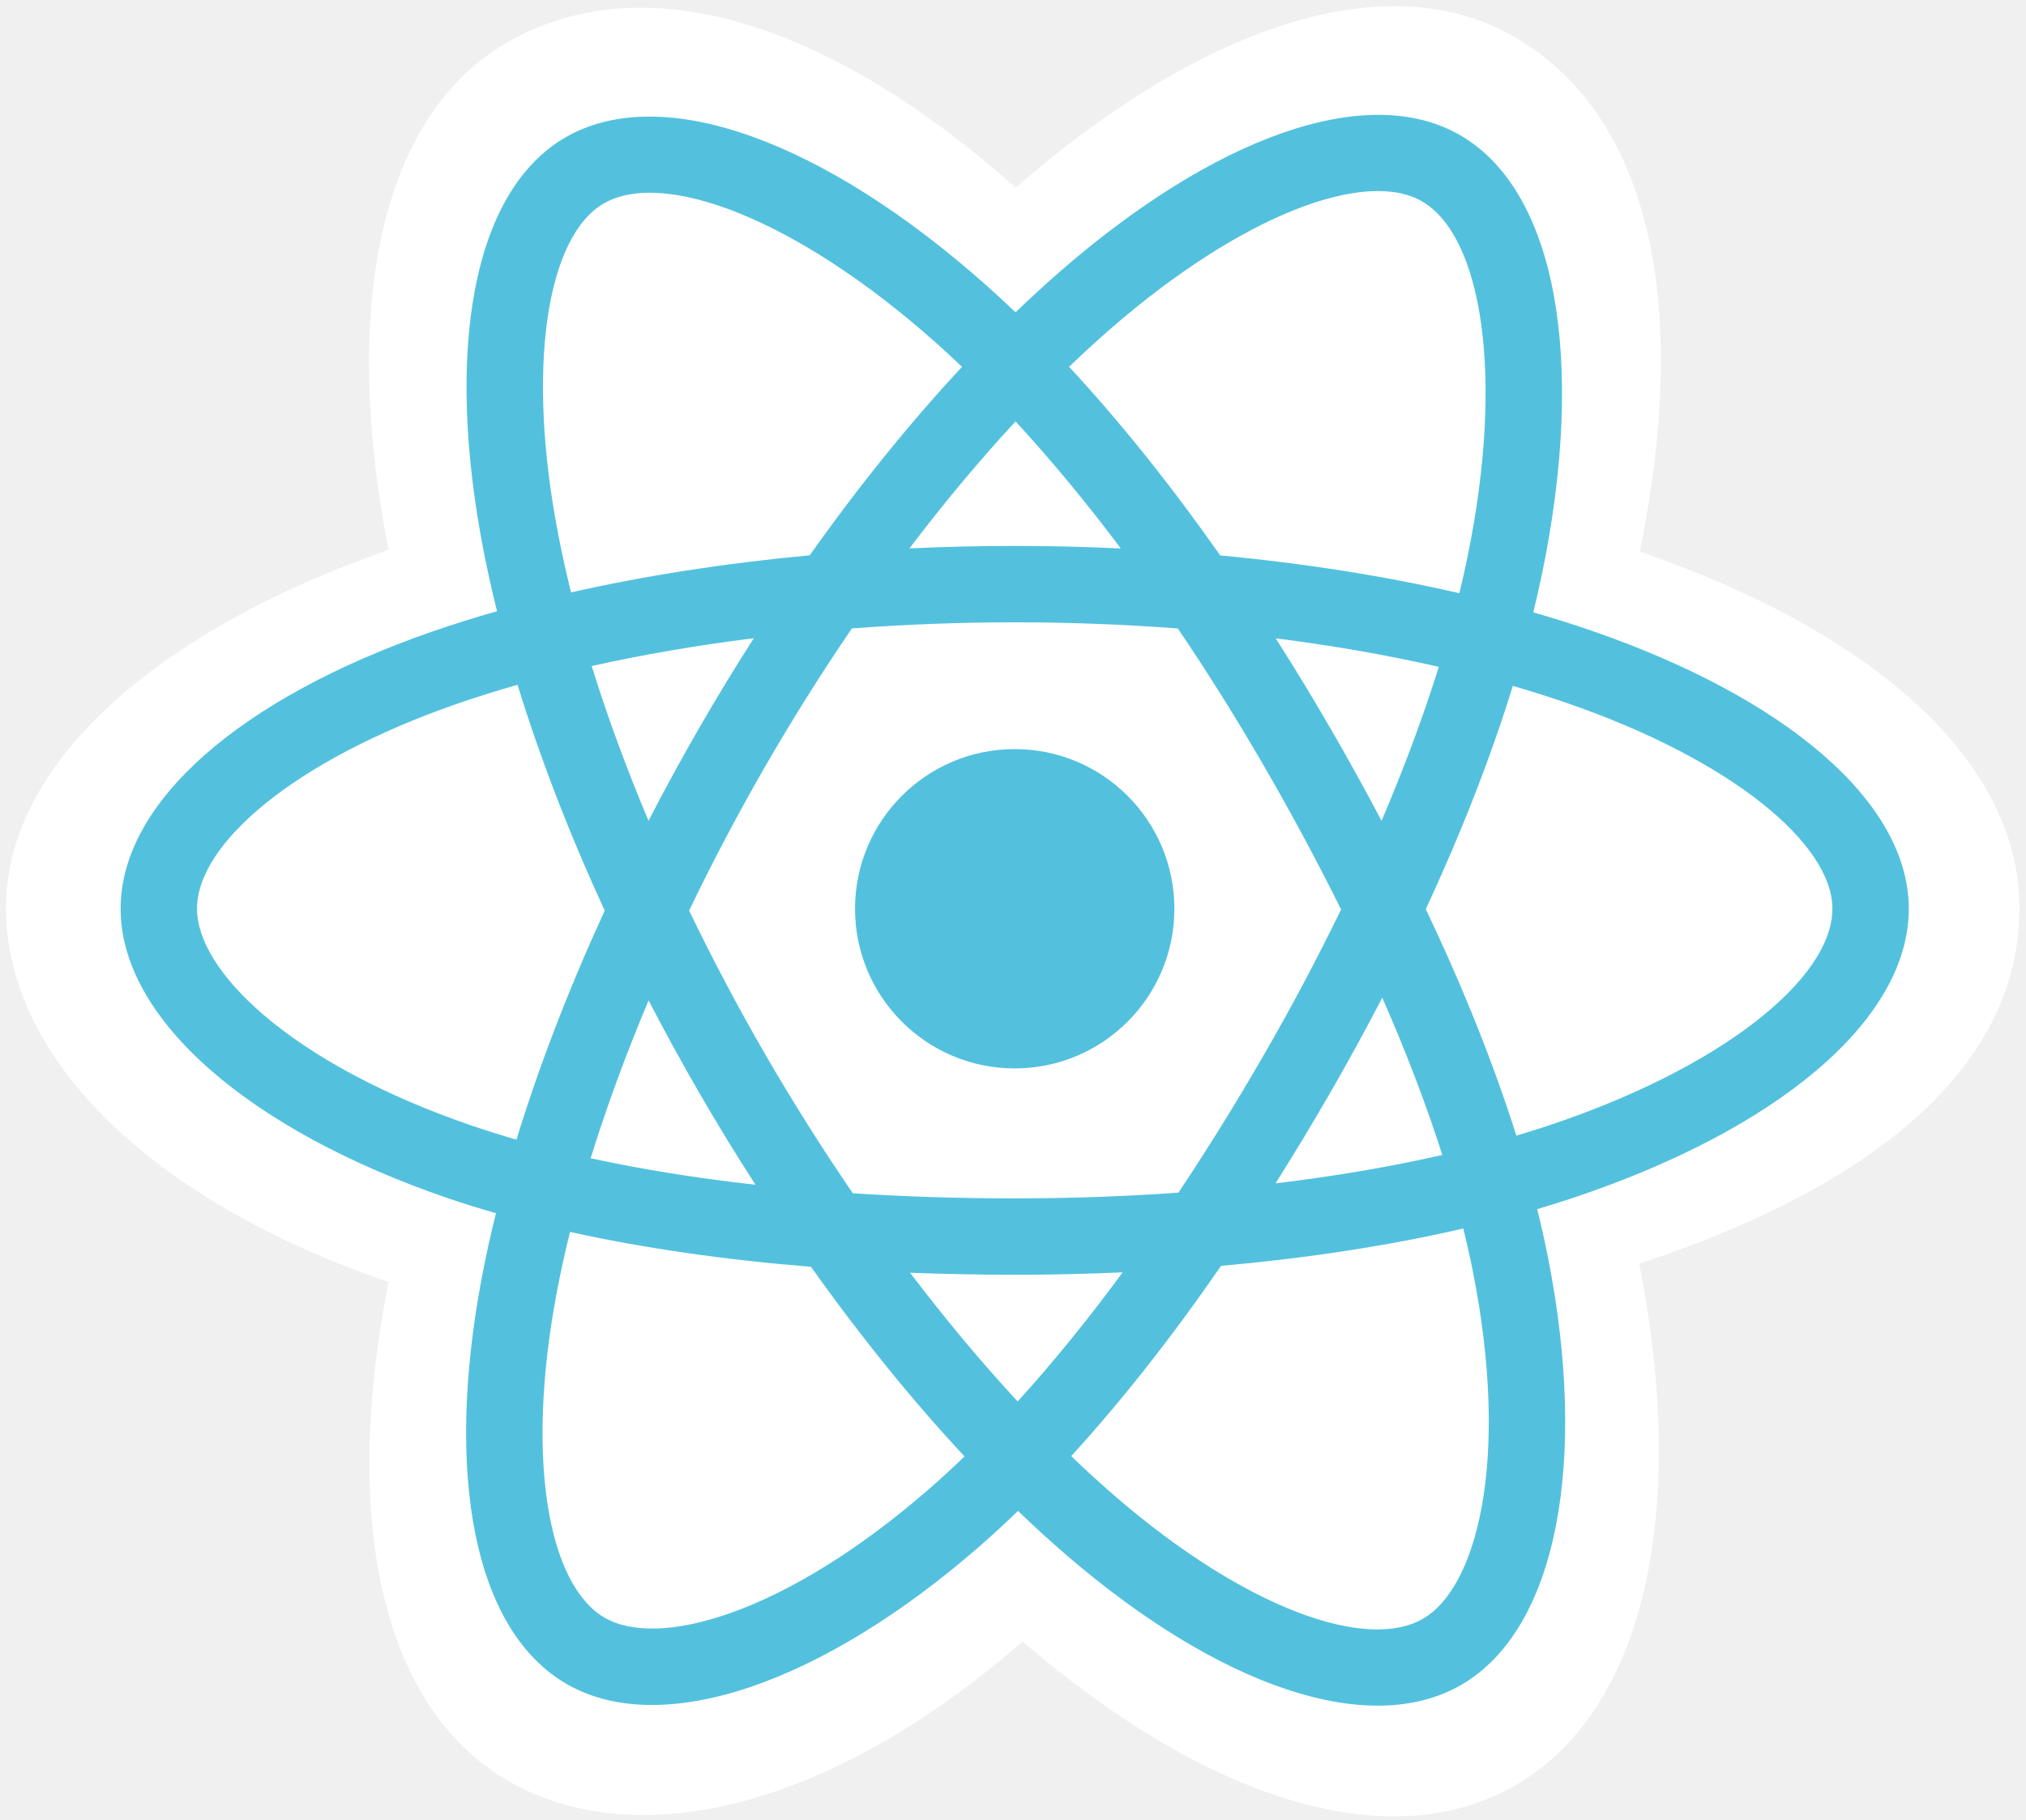
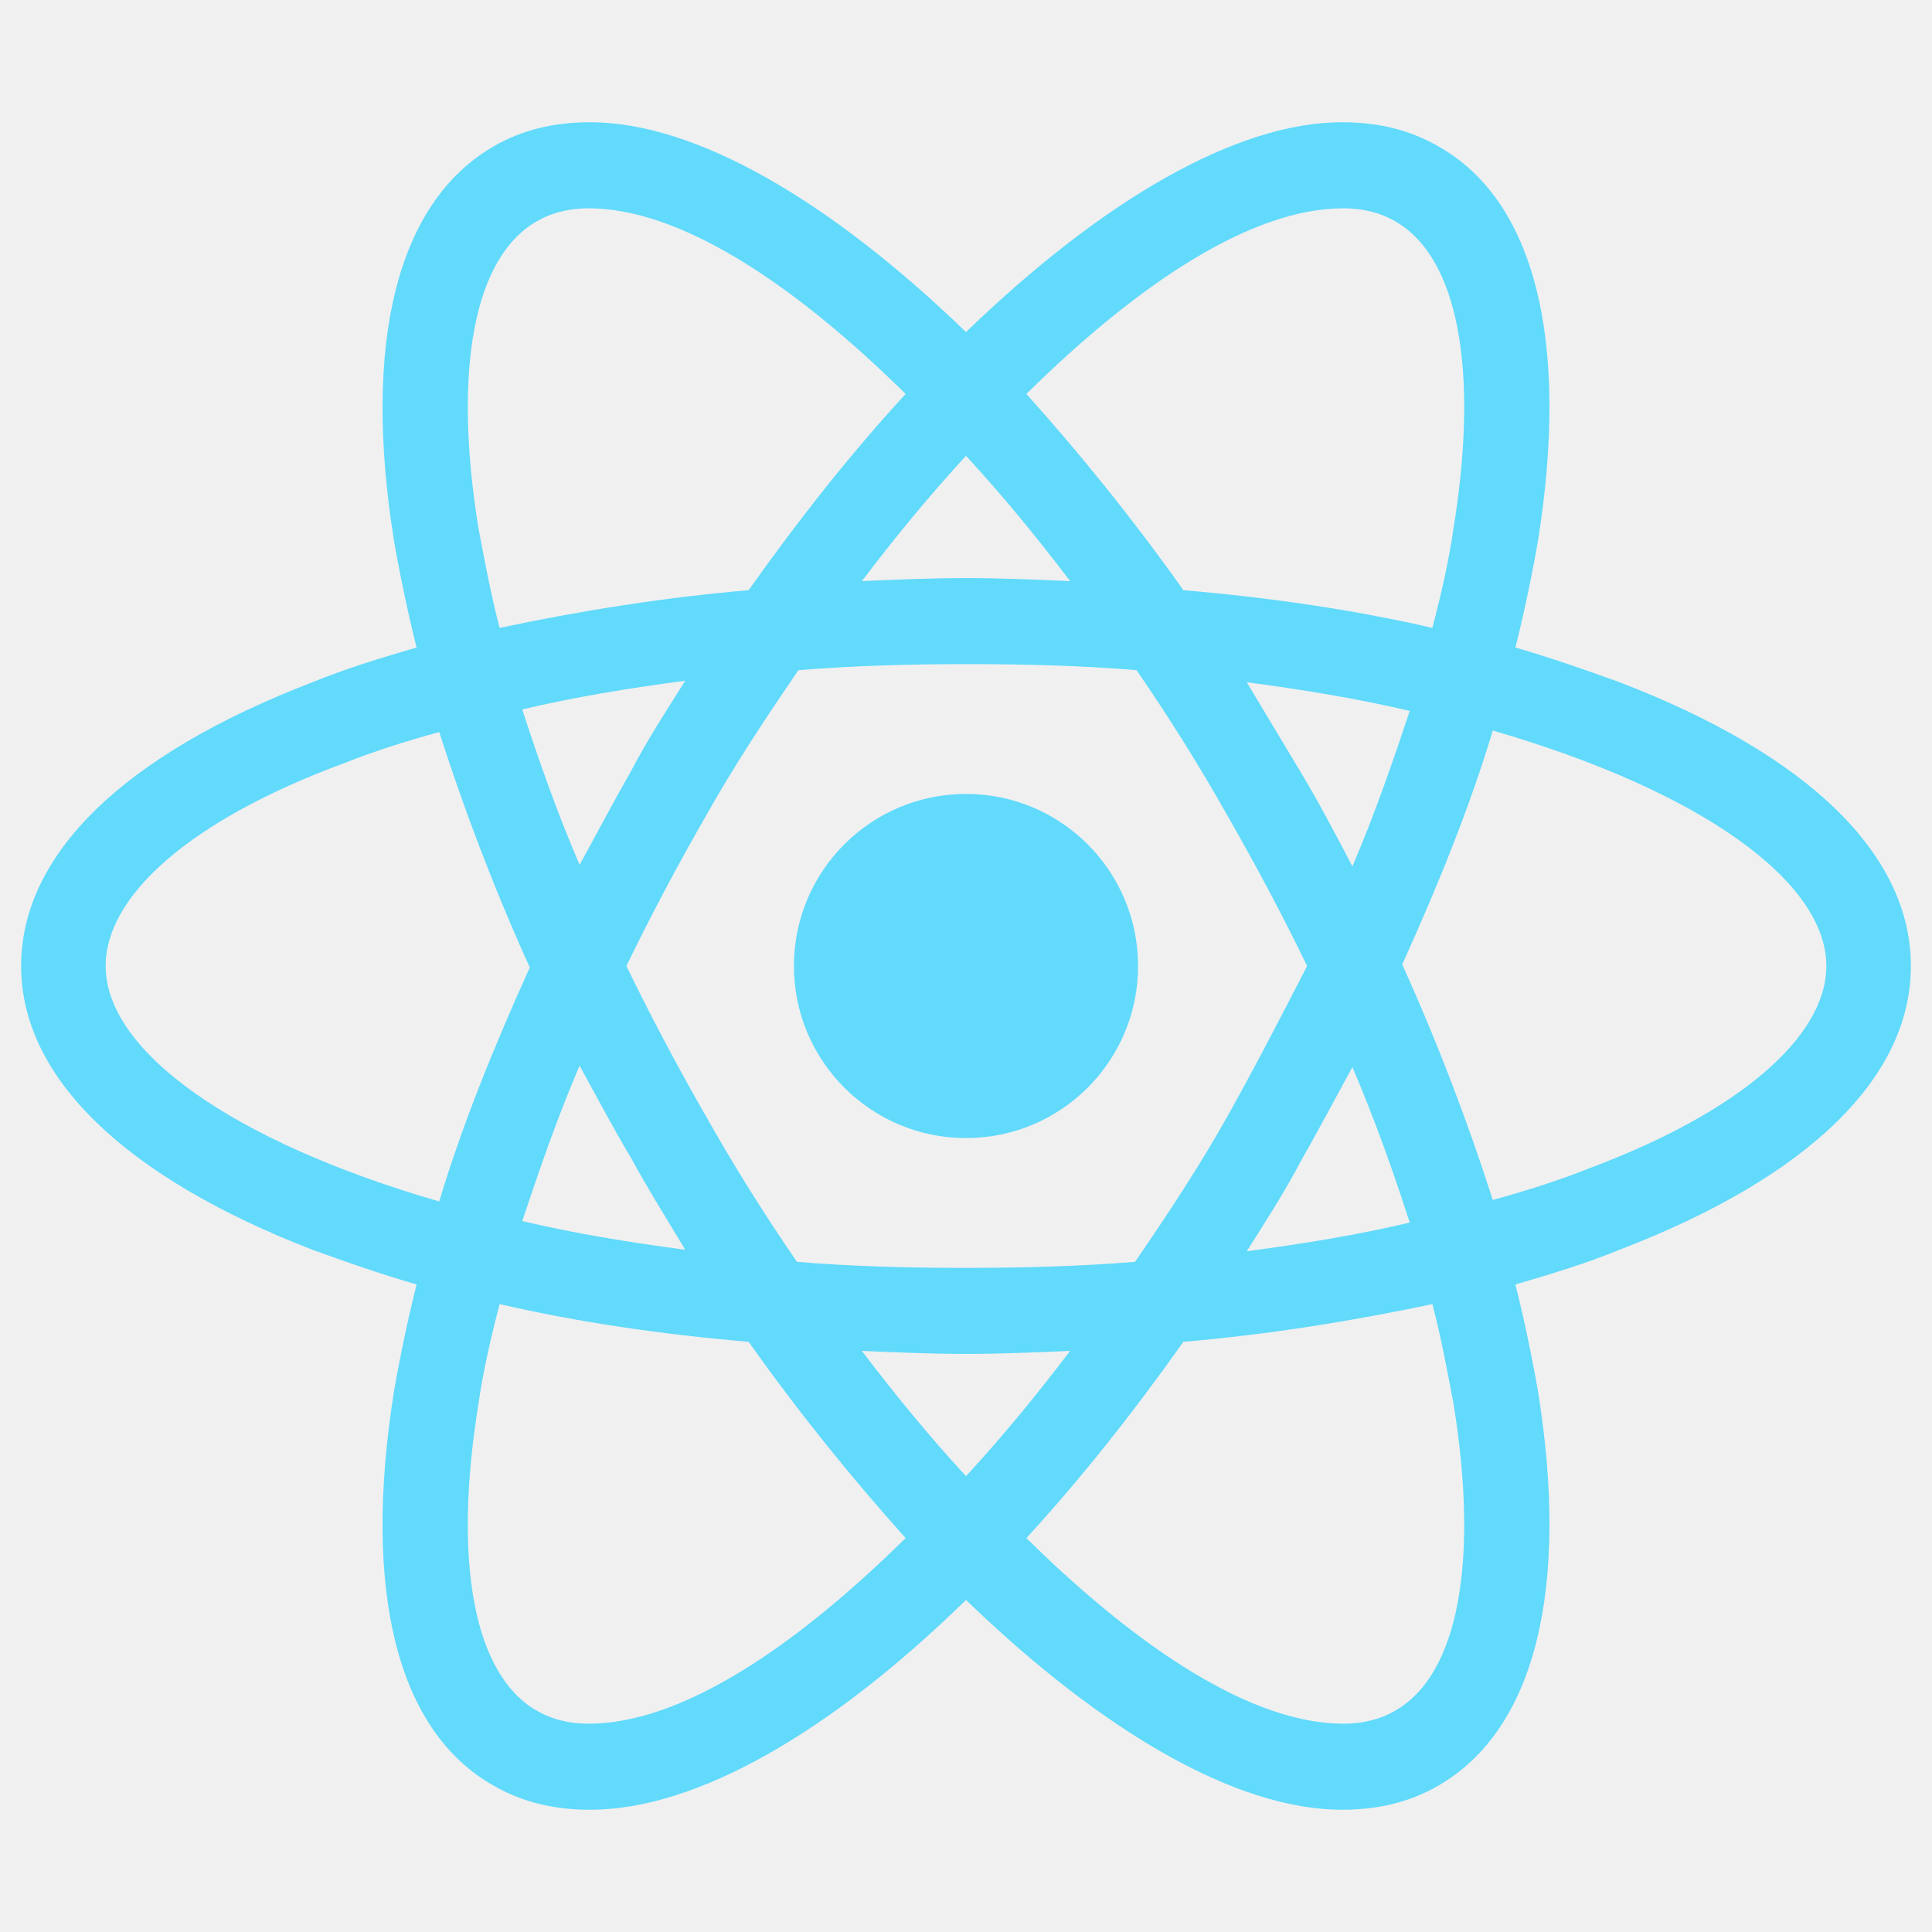
- <svg xmlns="http://www.w3.org/2000/svg" width="2500" height="2246" viewBox="0 0 256 230" preserveAspectRatio="xMinYMin meet">
-   <path d="M.754 114.75c0 19.215 18.763 37.152 48.343 47.263-5.907 29.737-1.058 53.706 15.136 63.045 16.645 9.6 41.443 2.955 64.98-17.62 22.943 19.744 46.13 27.514 62.31 18.148 16.63-9.627 21.687-35.221 15.617-65.887 30.81-10.186 48.044-25.481 48.044-44.949 0-18.769-18.797-35.006-47.979-45.052 6.535-31.933.998-55.32-15.867-65.045-16.259-9.376-39.716-1.204-62.996 19.056C104.122 2.205 80.897-4.36 64.05 5.392 47.806 14.795 43.171 39.2 49.097 69.487 20.515 79.452.754 96.057.754 114.75z" fill="#FFF" />
-   <path d="M201.025 79.674a151.364 151.364 0 00-7.274-2.292 137.5 137.5 0 001.124-4.961c5.506-26.728 1.906-48.26-10.388-55.348-11.787-6.798-31.065.29-50.535 17.233a151.136 151.136 0 00-5.626 5.163 137.573 137.573 0 00-3.744-3.458c-20.405-18.118-40.858-25.752-53.139-18.643-11.776 6.817-15.264 27.06-10.307 52.39a150.91 150.91 0 001.67 7.484 149.875 149.875 0 00-8.363 2.63c-23.922 8.34-39.2 21.412-39.2 34.97 0 14.004 16.4 28.05 41.318 36.566a128.44 128.44 0 006.11 1.91 147.813 147.813 0 00-1.775 8.067c-4.726 24.89-1.035 44.653 10.71 51.428 12.131 6.995 32.491-.195 52.317-17.525 1.567-1.37 3.14-2.823 4.715-4.346a148.34 148.34 0 006.108 5.573c19.204 16.525 38.17 23.198 49.905 16.405 12.12-7.016 16.058-28.247 10.944-54.078-.39-1.973-.845-3.988-1.355-6.04 1.43-.422 2.833-.858 4.202-1.312 25.904-8.582 42.757-22.457 42.757-36.648 0-13.607-15.77-26.767-40.174-35.168z" fill="#53C1DE" />
-   <path d="M195.406 142.328c-1.235.409-2.503.804-3.795 1.187-2.86-9.053-6.72-18.68-11.442-28.625 4.507-9.71 8.217-19.213 10.997-28.208 2.311.67 4.555 1.375 6.717 2.12 20.91 7.197 33.664 17.84 33.664 26.04 0 8.735-13.775 20.075-36.14 27.486zm-9.28 18.389c2.261 11.422 2.584 21.749 1.086 29.822-1.346 7.254-4.052 12.09-7.398 14.027-7.121 4.122-22.35-1.236-38.772-15.368a138.39 138.39 0 01-5.682-5.18c6.367-6.964 12.73-15.06 18.94-24.05 10.924-.969 21.244-2.554 30.603-4.717.46 1.86.87 3.683 1.223 5.466zm-93.85 43.137c-6.957 2.457-12.498 2.527-15.847.596-7.128-4.11-10.09-19.98-6.049-41.265a138.507 138.507 0 011.65-7.502c9.255 2.047 19.5 3.52 30.45 4.408 6.251 8.797 12.798 16.883 19.396 23.964a118.863 118.863 0 01-4.305 3.964c-8.767 7.664-17.552 13.1-25.294 15.835zm-32.593-61.58c-11.018-3.766-20.117-8.66-26.354-14-5.604-4.8-8.434-9.565-8.434-13.432 0-8.227 12.267-18.722 32.726-25.855a139.276 139.276 0 017.777-2.447c2.828 9.197 6.537 18.813 11.013 28.537-4.534 9.869-8.296 19.638-11.15 28.943a118.908 118.908 0 01-5.578-1.746zm10.926-74.37c-4.247-21.703-1.427-38.074 5.67-42.182 7.56-4.376 24.275 1.864 41.893 17.507 1.126 1 2.257 2.047 3.39 3.13-6.564 7.049-13.051 15.074-19.248 23.82-10.627.985-20.8 2.567-30.152 4.686a141.525 141.525 0 01-1.553-6.962zm97.467 24.067a306.982 306.982 0 00-6.871-11.3c7.21.91 14.117 2.12 20.603 3.601-1.947 6.241-4.374 12.767-7.232 19.457a336.42 336.42 0 00-6.5-11.758zm-39.747-38.714c4.452 4.823 8.911 10.209 13.297 16.052a284.245 284.245 0 00-26.706-.006c4.39-5.789 8.887-11.167 13.409-16.046zm-40.002 38.78a285.24 285.24 0 00-6.378 11.685c-2.811-6.667-5.216-13.222-7.18-19.552 6.447-1.443 13.322-2.622 20.485-3.517a283.79 283.79 0 00-6.927 11.384zm7.133 57.683c-7.4-.826-14.379-1.945-20.824-3.348 1.995-6.442 4.453-13.138 7.324-19.948a283.494 283.494 0 006.406 11.692 285.27 285.27 0 007.094 11.604zm33.136 27.389c-4.575-4.937-9.138-10.397-13.595-16.27 4.326.17 8.737.256 13.22.256 4.606 0 9.159-.103 13.64-.303-4.4 5.98-8.843 11.448-13.265 16.317zm46.072-51.032c3.02 6.884 5.566 13.544 7.588 19.877-6.552 1.495-13.625 2.699-21.078 3.593a337.537 337.537 0 006.937-11.498 306.632 306.632 0 006.553-11.972zm-14.915 7.15a316.478 316.478 0 01-10.84 17.49c-6.704.479-13.632.726-20.692.726-7.031 0-13.871-.219-20.458-.646A273.798 273.798 0 0196.72 133.28a271.334 271.334 0 01-9.64-18.206 273.864 273.864 0 019.611-18.216v.002a271.252 271.252 0 0110.956-17.442 273.484 273.484 0 0141.188.006 290.704 290.704 0 0110.887 17.383 316.418 316.418 0 019.741 18.13 290.806 290.806 0 01-9.709 18.29zm19.913-107.792c7.566 4.364 10.509 21.961 5.755 45.038a127.525 127.525 0 01-1.016 4.492c-9.374-2.163-19.554-3.773-30.212-4.773-6.209-8.841-12.642-16.88-19.1-23.838a141.92 141.92 0 015.196-4.766c16.682-14.518 32.273-20.25 39.377-16.153z" fill="#FFF" />
-   <path d="M128.221 94.665c11.144 0 20.177 9.034 20.177 20.177 0 11.144-9.033 20.178-20.177 20.178-11.143 0-20.177-9.034-20.177-20.178 0-11.143 9.034-20.177 20.177-20.177" fill="#53C1DE" />
+ <svg xmlns="http://www.w3.org/2000/svg" viewBox="0 0 128 128">
+   <g fill="#61DAFB">
+     <circle cx="64" cy="64" r="11.4" />
+     <path d="M107.3 45.2c-2.2-.8-4.5-1.6-6.9-2.3.6-2.4 1.1-4.8 1.5-7.1 2.1-13.2-.2-22.5-6.6-26.1-1.9-1.1-4-1.6-6.4-1.6-7 0-15.9 5.2-24.9 13.9-9-8.7-17.9-13.9-24.9-13.9-2.4 0-4.5.5-6.4 1.6-6.4 3.7-8.7 13-6.6 26.1.4 2.3.9 4.7 1.5 7.1-2.4.7-4.7 1.4-6.9 2.3C8.2 50 1.4 56.6 1.4 64s6.9 14 19.3 18.8c2.2.8 4.5 1.6 6.9 2.3-.6 2.4-1.1 4.8-1.5 7.1-2.1 13.2.2 22.5 6.6 26.1 1.9 1.1 4 1.6 6.4 1.6 7.1 0 16-5.2 24.9-13.9 9 8.7 17.9 13.9 24.9 13.9 2.4 0 4.5-.5 6.4-1.6 6.4-3.7 8.7-13 6.6-26.1-.4-2.3-.9-4.7-1.5-7.1 2.4-.7 4.7-1.4 6.9-2.3 12.5-4.8 19.3-11.4 19.3-18.8s-6.8-14-19.3-18.8zM92.5 14.7c4.1 2.4 5.5 9.8 3.8 20.3-.3 2.1-.8 4.3-1.4 6.6-5.2-1.2-10.7-2-16.5-2.5-3.4-4.8-6.9-9.1-10.4-13 7.4-7.3 14.9-12.3 21-12.3 1.3 0 2.5.3 3.5.9zM81.3 74c-1.8 3.2-3.9 6.4-6.1 9.6-3.7.3-7.4.4-11.2.4-3.9 0-7.6-.1-11.2-.4-2.2-3.2-4.2-6.4-6-9.6-1.9-3.3-3.7-6.7-5.3-10 1.6-3.3 3.4-6.7 5.3-10 1.8-3.2 3.9-6.4 6.1-9.6 3.7-.3 7.4-.4 11.2-.4 3.9 0 7.6.1 11.2.4 2.2 3.2 4.2 6.4 6 9.6 1.9 3.3 3.7 6.7 5.3 10-1.7 3.3-3.4 6.6-5.3 10zm8.3-3.3c1.5 3.5 2.7 6.9 3.8 10.3-3.4.8-7 1.4-10.8 1.9 1.2-1.9 2.5-3.9 3.6-6 1.2-2.1 2.3-4.2 3.4-6.2zM64 97.8c-2.4-2.6-4.7-5.4-6.9-8.3 2.3.1 4.6.2 6.9.2 2.3 0 4.6-.1 6.9-.2-2.2 2.9-4.5 5.7-6.9 8.3zm-18.6-15c-3.8-.5-7.4-1.1-10.8-1.9 1.1-3.3 2.3-6.8 3.8-10.3 1.1 2 2.2 4.1 3.4 6.1 1.2 2.2 2.4 4.1 3.6 6.1zm-7-25.5c-1.5-3.5-2.7-6.9-3.8-10.3 3.4-.8 7-1.4 10.8-1.9-1.2 1.9-2.5 3.9-3.6 6-1.2 2.1-2.3 4.2-3.4 6.2zM64 30.2c2.4 2.6 4.7 5.4 6.9 8.3-2.3-.1-4.6-.2-6.9-.2-2.3 0-4.6.1-6.9.2 2.2-2.9 4.5-5.7 6.9-8.3zm22.2 21l-3.6-6c3.8.5 7.4 1.1 10.8 1.9-1.1 3.3-2.3 6.8-3.8 10.3-1.1-2.1-2.2-4.2-3.4-6.2zM31.7 35c-1.7-10.5-.3-17.9 3.8-20.3 1-.6 2.2-.9 3.5-.9 6 0 13.5 4.9 21 12.3-3.5 3.8-7 8.2-10.4 13-5.8.5-11.3 1.4-16.5 2.5-.6-2.3-1-4.5-1.4-6.6zM7 64c0-4.7 5.7-9.7 15.7-13.4 2-.8 4.2-1.5 6.4-2.1 1.6 5 3.6 10.3 6 15.6-2.4 5.3-4.5 10.5-6 15.5C15.3 75.6 7 69.6 7 64zm28.5 49.3c-4.1-2.4-5.5-9.8-3.8-20.3.3-2.1.8-4.3 1.4-6.6 5.2 1.2 10.7 2 16.5 2.5 3.4 4.8 6.9 9.1 10.4 13-7.4 7.3-14.9 12.3-21 12.3-1.3 0-2.5-.3-3.5-.9zM96.3 93c1.7 10.5.3 17.9-3.8 20.3-1 .6-2.2.9-3.5.9-6 0-13.5-4.9-21-12.3 3.5-3.8 7-8.2 10.4-13 5.8-.5 11.3-1.4 16.5-2.5.6 2.3 1 4.5 1.4 6.6zm9-15.6c-2 .8-4.2 1.5-6.4 2.1-1.6-5-3.6-10.3-6-15.6 2.4-5.3 4.5-10.5 6-15.5 13.8 4 22.1 10 22.1 15.6 0 4.7-5.8 9.7-15.7 13.4z" />
+   </g>
</svg>
